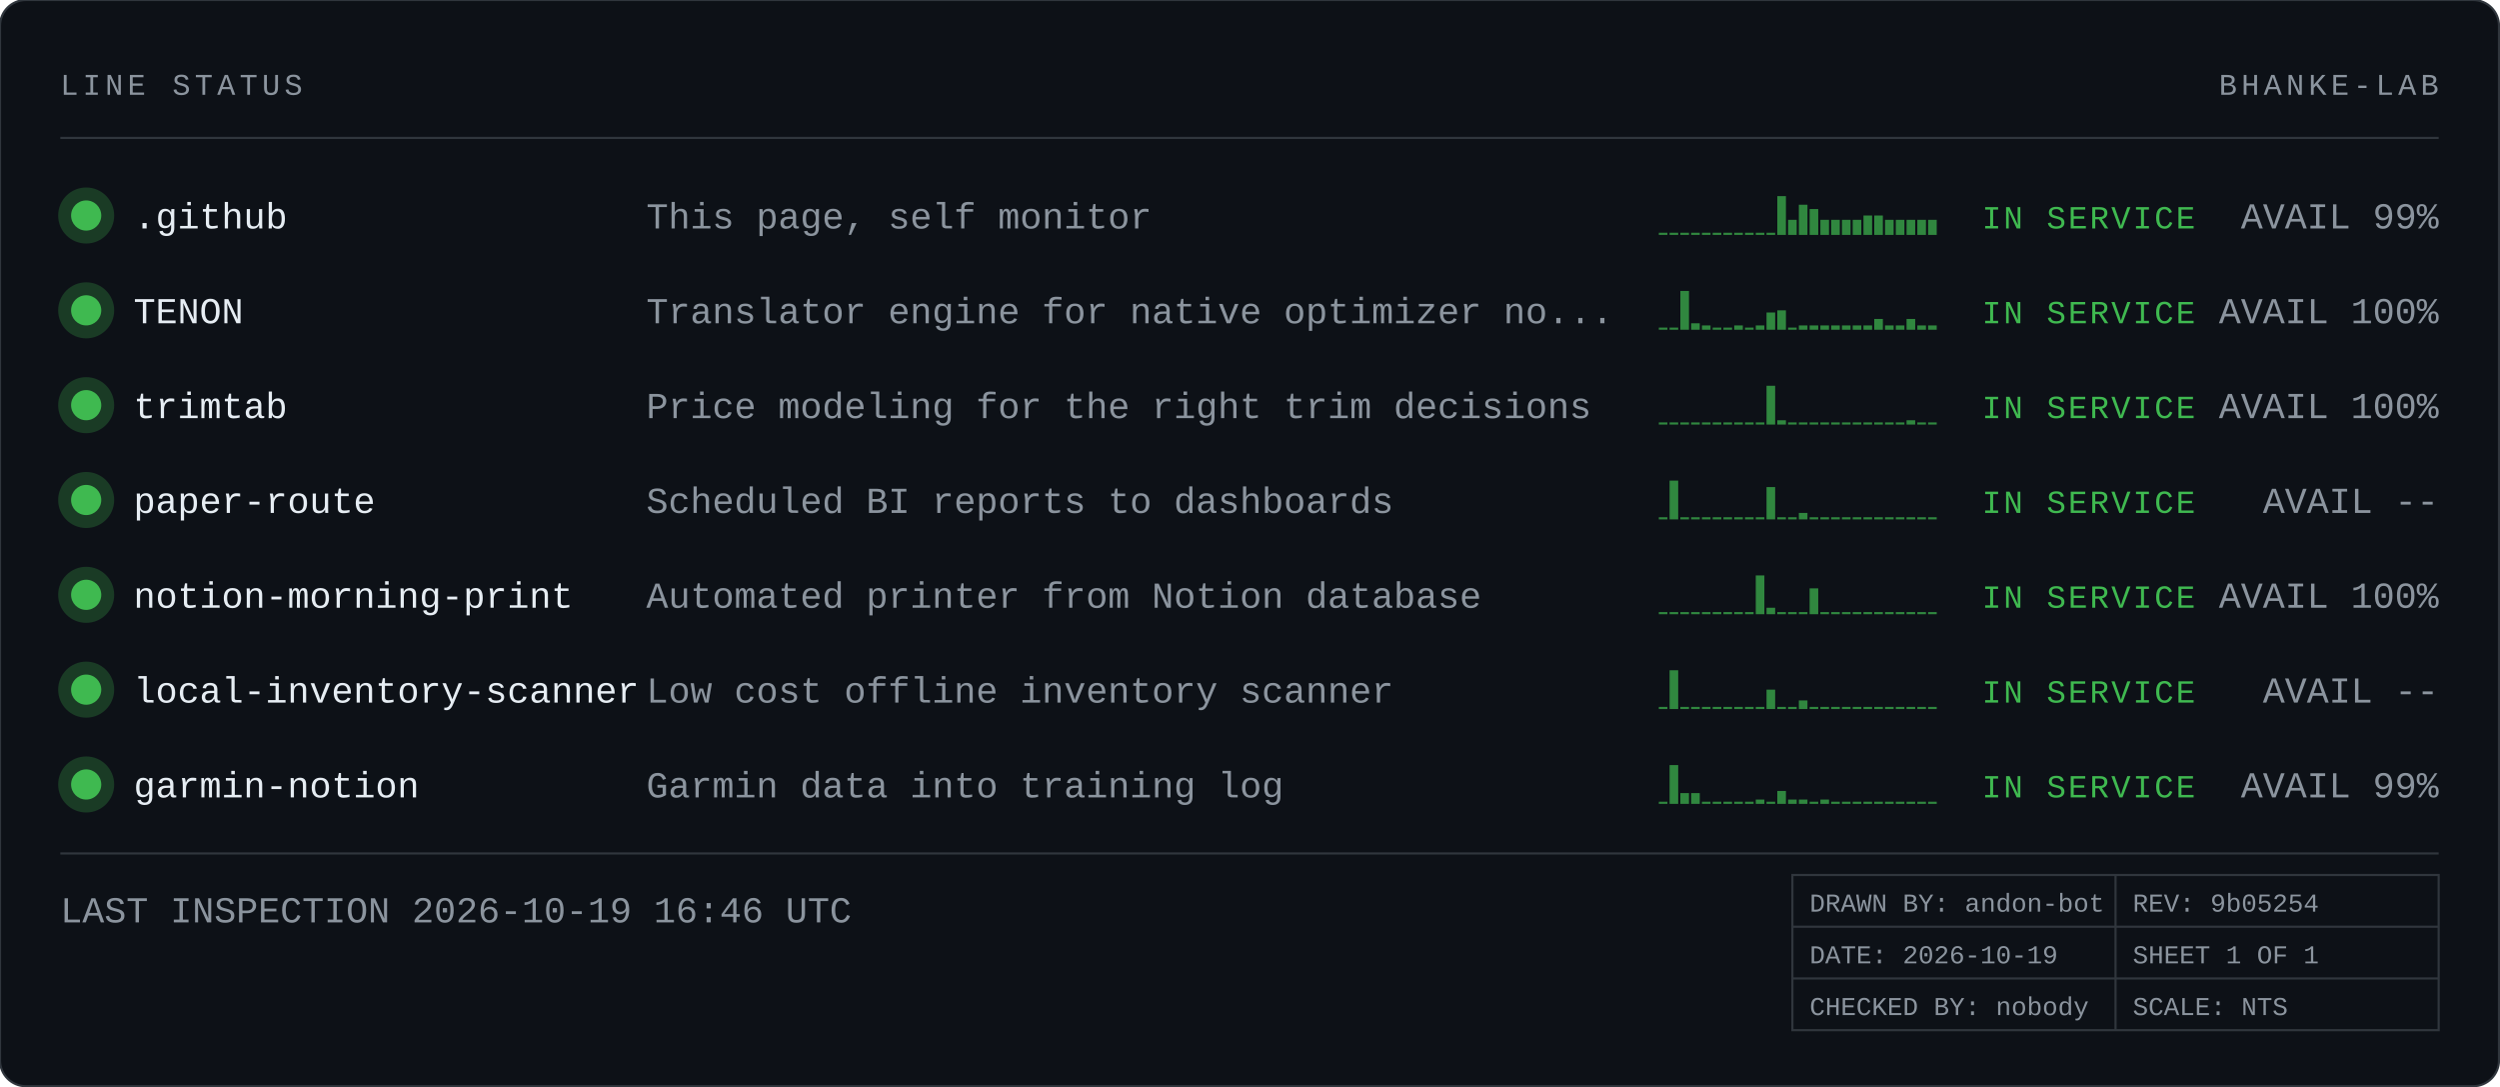
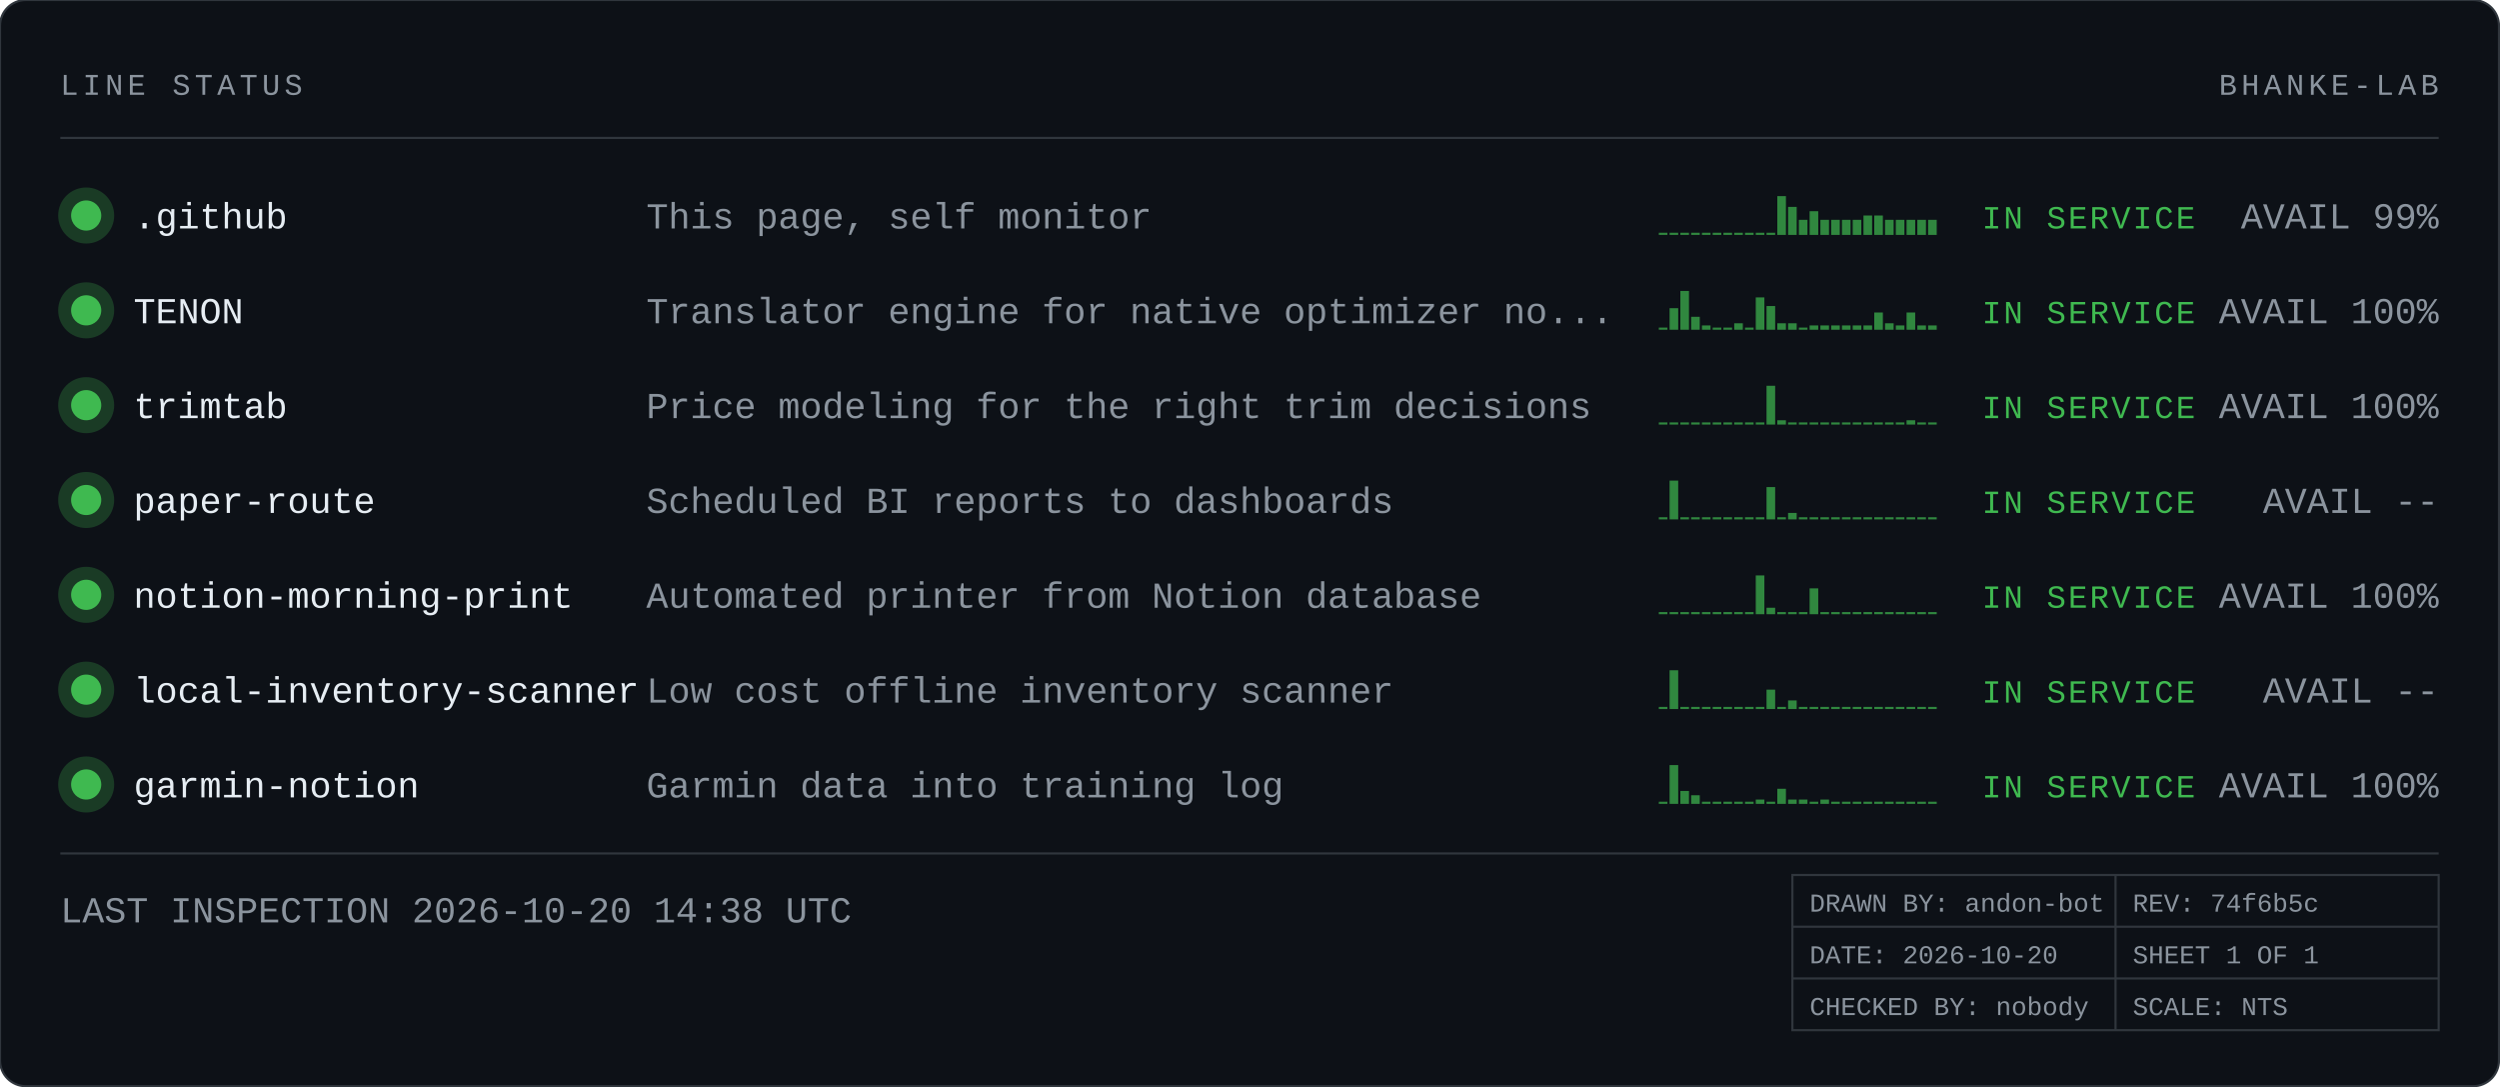
<svg xmlns="http://www.w3.org/2000/svg" width="1160" height="504" viewBox="0 0 1160 504" role="img" aria-label="Andon board">
  <style>
text { font-family: Consolas, 'Courier New', monospace; font-size: 17px; }
.hd { fill: #8b949e; font-size: 14px; letter-spacing: 2px; }
.name { fill: #e6edf3; }
.dim { fill: #8b949e; }
.st { font-size: 15px; letter-spacing: 1px; }
.tb { fill: #8b949e; font-size: 12px; }
</style>
  <rect x="0" y="0" width="1160" height="504" rx="12" fill="#0d1117" stroke="#30363d" />
  <text x="28" y="44" class="hd">LINE STATUS</text>
  <text x="1132" y="44" class="hd" text-anchor="end">BHANKE-LAB</text>
  <line x1="28" y1="64" x2="1132" y2="64" stroke="#30363d" />
  <circle cx="40" cy="100" r="13" fill="#3fb950" opacity="0.25" />
  <circle cx="40" cy="100" r="7" fill="#3fb950" />
  <text x="62" y="106" class="name">.github</text>
  <text x="300" y="106" class="dim">This page, self monitor</text>
  <rect x="770" y="108" width="4" height="1" fill="#3fb950" opacity="0.7" />
  <rect x="775" y="108" width="4" height="1" fill="#3fb950" opacity="0.7" />
  <rect x="780" y="108" width="4" height="1" fill="#3fb950" opacity="0.7" />
  <rect x="785" y="108" width="4" height="1" fill="#3fb950" opacity="0.7" />
  <rect x="790" y="108" width="4" height="1" fill="#3fb950" opacity="0.7" />
  <rect x="795" y="108" width="4" height="1" fill="#3fb950" opacity="0.7" />
  <rect x="800" y="108" width="4" height="1" fill="#3fb950" opacity="0.7" />
  <rect x="805" y="108" width="4" height="1" fill="#3fb950" opacity="0.7" />
  <rect x="810" y="108" width="4" height="1" fill="#3fb950" opacity="0.7" />
  <rect x="815" y="108" width="4" height="1" fill="#3fb950" opacity="0.7" />
  <rect x="820" y="108" width="4" height="1" fill="#3fb950" opacity="0.7" />
  <rect x="825" y="91" width="4" height="18" fill="#3fb950" opacity="0.7" />
-   <rect x="830" y="102" width="4" height="7" fill="#3fb950" opacity="0.7" />
-   <rect x="835" y="95" width="4" height="14" fill="#3fb950" opacity="0.7" />
-   <rect x="840" y="97" width="4" height="12" fill="#3fb950" opacity="0.7" />
+   <rect x="830" y="96" width="4" height="13" fill="#3fb950" opacity="0.7" />
+   <rect x="835" y="102" width="4" height="7" fill="#3fb950" opacity="0.7" />
+   <rect x="840" y="98" width="4" height="11" fill="#3fb950" opacity="0.7" />
  <rect x="845" y="102" width="4" height="7" fill="#3fb950" opacity="0.7" />
  <rect x="850" y="102" width="4" height="7" fill="#3fb950" opacity="0.7" />
  <rect x="855" y="102" width="4" height="7" fill="#3fb950" opacity="0.7" />
  <rect x="860" y="102" width="4" height="7" fill="#3fb950" opacity="0.7" />
  <rect x="865" y="100" width="4" height="9" fill="#3fb950" opacity="0.7" />
  <rect x="870" y="100" width="4" height="9" fill="#3fb950" opacity="0.7" />
  <rect x="875" y="102" width="4" height="7" fill="#3fb950" opacity="0.7" />
  <rect x="880" y="102" width="4" height="7" fill="#3fb950" opacity="0.7" />
  <rect x="885" y="102" width="4" height="7" fill="#3fb950" opacity="0.7" />
  <rect x="890" y="102" width="4" height="7" fill="#3fb950" opacity="0.7" />
  <rect x="895" y="102" width="4" height="7" fill="#3fb950" opacity="0.7" />
  <text x="920" y="106" class="st" fill="#3fb950">IN SERVICE</text>
  <text x="1132" y="106" class="dim" text-anchor="end">AVAIL 99%</text>
  <circle cx="40" cy="144" r="13" fill="#3fb950" opacity="0.25" />
  <circle cx="40" cy="144" r="7" fill="#3fb950" />
  <text x="62" y="150" class="name">TENON</text>
  <text x="300" y="150" class="dim">Translator engine for native optimizer no...</text>
  <rect x="770" y="152" width="4" height="1" fill="#3fb950" opacity="0.7" />
-   <rect x="775" y="152" width="4" height="1" fill="#3fb950" opacity="0.7" />
+   <rect x="775" y="143" width="4" height="10" fill="#3fb950" opacity="0.7" />
  <rect x="780" y="135" width="4" height="18" fill="#3fb950" opacity="0.7" />
-   <rect x="785" y="150" width="4" height="3" fill="#3fb950" opacity="0.7" />
+   <rect x="785" y="147" width="4" height="6" fill="#3fb950" opacity="0.7" />
  <rect x="790" y="151" width="4" height="2" fill="#3fb950" opacity="0.7" />
  <rect x="795" y="152" width="4" height="1" fill="#3fb950" opacity="0.7" />
  <rect x="800" y="152" width="4" height="1" fill="#3fb950" opacity="0.7" />
-   <rect x="805" y="151" width="4" height="2" fill="#3fb950" opacity="0.7" />
+   <rect x="805" y="150" width="4" height="3" fill="#3fb950" opacity="0.7" />
  <rect x="810" y="152" width="4" height="1" fill="#3fb950" opacity="0.7" />
-   <rect x="815" y="151" width="4" height="2" fill="#3fb950" opacity="0.7" />
-   <rect x="820" y="145" width="4" height="8" fill="#3fb950" opacity="0.7" />
-   <rect x="825" y="144" width="4" height="9" fill="#3fb950" opacity="0.7" />
-   <rect x="830" y="152" width="4" height="1" fill="#3fb950" opacity="0.7" />
-   <rect x="835" y="151" width="4" height="2" fill="#3fb950" opacity="0.7" />
+   <rect x="815" y="138" width="4" height="15" fill="#3fb950" opacity="0.7" />
+   <rect x="820" y="142" width="4" height="11" fill="#3fb950" opacity="0.7" />
+   <rect x="825" y="150" width="4" height="3" fill="#3fb950" opacity="0.7" />
+   <rect x="830" y="150" width="4" height="3" fill="#3fb950" opacity="0.7" />
+   <rect x="835" y="152" width="4" height="1" fill="#3fb950" opacity="0.7" />
  <rect x="840" y="151" width="4" height="2" fill="#3fb950" opacity="0.7" />
  <rect x="845" y="151" width="4" height="2" fill="#3fb950" opacity="0.7" />
  <rect x="850" y="151" width="4" height="2" fill="#3fb950" opacity="0.7" />
  <rect x="855" y="151" width="4" height="2" fill="#3fb950" opacity="0.7" />
  <rect x="860" y="151" width="4" height="2" fill="#3fb950" opacity="0.7" />
  <rect x="865" y="151" width="4" height="2" fill="#3fb950" opacity="0.7" />
-   <rect x="870" y="148" width="4" height="5" fill="#3fb950" opacity="0.7" />
-   <rect x="875" y="151" width="4" height="2" fill="#3fb950" opacity="0.7" />
+   <rect x="870" y="145" width="4" height="8" fill="#3fb950" opacity="0.7" />
+   <rect x="875" y="150" width="4" height="3" fill="#3fb950" opacity="0.7" />
  <rect x="880" y="151" width="4" height="2" fill="#3fb950" opacity="0.7" />
-   <rect x="885" y="148" width="4" height="5" fill="#3fb950" opacity="0.7" />
+   <rect x="885" y="145" width="4" height="8" fill="#3fb950" opacity="0.7" />
  <rect x="890" y="151" width="4" height="2" fill="#3fb950" opacity="0.7" />
  <rect x="895" y="151" width="4" height="2" fill="#3fb950" opacity="0.7" />
  <text x="920" y="150" class="st" fill="#3fb950">IN SERVICE</text>
  <text x="1132" y="150" class="dim" text-anchor="end">AVAIL 100%</text>
  <circle cx="40" cy="188" r="13" fill="#3fb950" opacity="0.25" />
  <circle cx="40" cy="188" r="7" fill="#3fb950" />
  <text x="62" y="194" class="name">trimtab</text>
  <text x="300" y="194" class="dim">Price modeling for the right trim decisions</text>
  <rect x="770" y="196" width="4" height="1" fill="#3fb950" opacity="0.7" />
  <rect x="775" y="196" width="4" height="1" fill="#3fb950" opacity="0.7" />
  <rect x="780" y="196" width="4" height="1" fill="#3fb950" opacity="0.7" />
  <rect x="785" y="196" width="4" height="1" fill="#3fb950" opacity="0.7" />
  <rect x="790" y="196" width="4" height="1" fill="#3fb950" opacity="0.7" />
  <rect x="795" y="196" width="4" height="1" fill="#3fb950" opacity="0.7" />
  <rect x="800" y="196" width="4" height="1" fill="#3fb950" opacity="0.7" />
  <rect x="805" y="196" width="4" height="1" fill="#3fb950" opacity="0.7" />
  <rect x="810" y="196" width="4" height="1" fill="#3fb950" opacity="0.7" />
  <rect x="815" y="196" width="4" height="1" fill="#3fb950" opacity="0.7" />
  <rect x="820" y="179" width="4" height="18" fill="#3fb950" opacity="0.7" />
  <rect x="825" y="195" width="4" height="2" fill="#3fb950" opacity="0.7" />
  <rect x="830" y="196" width="4" height="1" fill="#3fb950" opacity="0.7" />
  <rect x="835" y="196" width="4" height="1" fill="#3fb950" opacity="0.7" />
  <rect x="840" y="196" width="4" height="1" fill="#3fb950" opacity="0.7" />
  <rect x="845" y="196" width="4" height="1" fill="#3fb950" opacity="0.7" />
  <rect x="850" y="196" width="4" height="1" fill="#3fb950" opacity="0.7" />
  <rect x="855" y="196" width="4" height="1" fill="#3fb950" opacity="0.7" />
  <rect x="860" y="196" width="4" height="1" fill="#3fb950" opacity="0.7" />
  <rect x="865" y="196" width="4" height="1" fill="#3fb950" opacity="0.7" />
  <rect x="870" y="196" width="4" height="1" fill="#3fb950" opacity="0.7" />
  <rect x="875" y="196" width="4" height="1" fill="#3fb950" opacity="0.7" />
  <rect x="880" y="196" width="4" height="1" fill="#3fb950" opacity="0.7" />
  <rect x="885" y="195" width="4" height="2" fill="#3fb950" opacity="0.7" />
  <rect x="890" y="196" width="4" height="1" fill="#3fb950" opacity="0.7" />
  <rect x="895" y="196" width="4" height="1" fill="#3fb950" opacity="0.7" />
  <text x="920" y="194" class="st" fill="#3fb950">IN SERVICE</text>
  <text x="1132" y="194" class="dim" text-anchor="end">AVAIL 100%</text>
  <circle cx="40" cy="232" r="13" fill="#3fb950" opacity="0.25" />
  <circle cx="40" cy="232" r="7" fill="#3fb950" />
  <text x="62" y="238" class="name">paper-route</text>
  <text x="300" y="238" class="dim">Scheduled BI reports to dashboards</text>
  <rect x="770" y="240" width="4" height="1" fill="#3fb950" opacity="0.7" />
  <rect x="775" y="223" width="4" height="18" fill="#3fb950" opacity="0.7" />
  <rect x="780" y="240" width="4" height="1" fill="#3fb950" opacity="0.7" />
  <rect x="785" y="240" width="4" height="1" fill="#3fb950" opacity="0.7" />
  <rect x="790" y="240" width="4" height="1" fill="#3fb950" opacity="0.7" />
  <rect x="795" y="240" width="4" height="1" fill="#3fb950" opacity="0.7" />
  <rect x="800" y="240" width="4" height="1" fill="#3fb950" opacity="0.7" />
  <rect x="805" y="240" width="4" height="1" fill="#3fb950" opacity="0.7" />
  <rect x="810" y="240" width="4" height="1" fill="#3fb950" opacity="0.7" />
  <rect x="815" y="240" width="4" height="1" fill="#3fb950" opacity="0.7" />
  <rect x="820" y="226" width="4" height="15" fill="#3fb950" opacity="0.7" />
  <rect x="825" y="240" width="4" height="1" fill="#3fb950" opacity="0.7" />
-   <rect x="830" y="240" width="4" height="1" fill="#3fb950" opacity="0.7" />
-   <rect x="835" y="238" width="4" height="3" fill="#3fb950" opacity="0.7" />
+   <rect x="830" y="238" width="4" height="3" fill="#3fb950" opacity="0.7" />
+   <rect x="835" y="240" width="4" height="1" fill="#3fb950" opacity="0.7" />
  <rect x="840" y="240" width="4" height="1" fill="#3fb950" opacity="0.7" />
  <rect x="845" y="240" width="4" height="1" fill="#3fb950" opacity="0.7" />
  <rect x="850" y="240" width="4" height="1" fill="#3fb950" opacity="0.7" />
  <rect x="855" y="240" width="4" height="1" fill="#3fb950" opacity="0.7" />
  <rect x="860" y="240" width="4" height="1" fill="#3fb950" opacity="0.7" />
  <rect x="865" y="240" width="4" height="1" fill="#3fb950" opacity="0.7" />
  <rect x="870" y="240" width="4" height="1" fill="#3fb950" opacity="0.7" />
  <rect x="875" y="240" width="4" height="1" fill="#3fb950" opacity="0.7" />
  <rect x="880" y="240" width="4" height="1" fill="#3fb950" opacity="0.7" />
  <rect x="885" y="240" width="4" height="1" fill="#3fb950" opacity="0.7" />
  <rect x="890" y="240" width="4" height="1" fill="#3fb950" opacity="0.7" />
  <rect x="895" y="240" width="4" height="1" fill="#3fb950" opacity="0.7" />
  <text x="920" y="238" class="st" fill="#3fb950">IN SERVICE</text>
  <text x="1132" y="238" class="dim" text-anchor="end">AVAIL --</text>
  <circle cx="40" cy="276" r="13" fill="#3fb950" opacity="0.25" />
  <circle cx="40" cy="276" r="7" fill="#3fb950" />
  <text x="62" y="282" class="name">notion-morning-print</text>
  <text x="300" y="282" class="dim">Automated printer from Notion database</text>
  <rect x="770" y="284" width="4" height="1" fill="#3fb950" opacity="0.7" />
  <rect x="775" y="284" width="4" height="1" fill="#3fb950" opacity="0.7" />
  <rect x="780" y="284" width="4" height="1" fill="#3fb950" opacity="0.7" />
  <rect x="785" y="284" width="4" height="1" fill="#3fb950" opacity="0.7" />
  <rect x="790" y="284" width="4" height="1" fill="#3fb950" opacity="0.7" />
  <rect x="795" y="284" width="4" height="1" fill="#3fb950" opacity="0.7" />
  <rect x="800" y="284" width="4" height="1" fill="#3fb950" opacity="0.7" />
  <rect x="805" y="284" width="4" height="1" fill="#3fb950" opacity="0.7" />
  <rect x="810" y="284" width="4" height="1" fill="#3fb950" opacity="0.7" />
  <rect x="815" y="267" width="4" height="18" fill="#3fb950" opacity="0.7" />
  <rect x="820" y="282" width="4" height="3" fill="#3fb950" opacity="0.7" />
  <rect x="825" y="284" width="4" height="1" fill="#3fb950" opacity="0.7" />
  <rect x="830" y="284" width="4" height="1" fill="#3fb950" opacity="0.7" />
  <rect x="835" y="284" width="4" height="1" fill="#3fb950" opacity="0.7" />
  <rect x="840" y="273" width="4" height="12" fill="#3fb950" opacity="0.7" />
  <rect x="845" y="284" width="4" height="1" fill="#3fb950" opacity="0.7" />
  <rect x="850" y="284" width="4" height="1" fill="#3fb950" opacity="0.7" />
  <rect x="855" y="284" width="4" height="1" fill="#3fb950" opacity="0.7" />
  <rect x="860" y="284" width="4" height="1" fill="#3fb950" opacity="0.7" />
  <rect x="865" y="284" width="4" height="1" fill="#3fb950" opacity="0.7" />
  <rect x="870" y="284" width="4" height="1" fill="#3fb950" opacity="0.7" />
  <rect x="875" y="284" width="4" height="1" fill="#3fb950" opacity="0.7" />
  <rect x="880" y="284" width="4" height="1" fill="#3fb950" opacity="0.7" />
  <rect x="885" y="284" width="4" height="1" fill="#3fb950" opacity="0.7" />
  <rect x="890" y="284" width="4" height="1" fill="#3fb950" opacity="0.7" />
  <rect x="895" y="284" width="4" height="1" fill="#3fb950" opacity="0.7" />
  <text x="920" y="282" class="st" fill="#3fb950">IN SERVICE</text>
  <text x="1132" y="282" class="dim" text-anchor="end">AVAIL 100%</text>
  <circle cx="40" cy="320" r="13" fill="#3fb950" opacity="0.25" />
  <circle cx="40" cy="320" r="7" fill="#3fb950" />
  <text x="62" y="326" class="name">local-inventory-scanner</text>
  <text x="300" y="326" class="dim">Low cost offline inventory scanner</text>
  <rect x="770" y="328" width="4" height="1" fill="#3fb950" opacity="0.7" />
  <rect x="775" y="311" width="4" height="18" fill="#3fb950" opacity="0.7" />
  <rect x="780" y="328" width="4" height="1" fill="#3fb950" opacity="0.7" />
  <rect x="785" y="328" width="4" height="1" fill="#3fb950" opacity="0.7" />
  <rect x="790" y="328" width="4" height="1" fill="#3fb950" opacity="0.7" />
  <rect x="795" y="328" width="4" height="1" fill="#3fb950" opacity="0.7" />
  <rect x="800" y="328" width="4" height="1" fill="#3fb950" opacity="0.7" />
  <rect x="805" y="328" width="4" height="1" fill="#3fb950" opacity="0.7" />
  <rect x="810" y="328" width="4" height="1" fill="#3fb950" opacity="0.7" />
  <rect x="815" y="328" width="4" height="1" fill="#3fb950" opacity="0.7" />
  <rect x="820" y="320" width="4" height="9" fill="#3fb950" opacity="0.7" />
  <rect x="825" y="328" width="4" height="1" fill="#3fb950" opacity="0.7" />
-   <rect x="830" y="328" width="4" height="1" fill="#3fb950" opacity="0.7" />
-   <rect x="835" y="325" width="4" height="4" fill="#3fb950" opacity="0.7" />
+   <rect x="830" y="325" width="4" height="4" fill="#3fb950" opacity="0.7" />
+   <rect x="835" y="328" width="4" height="1" fill="#3fb950" opacity="0.7" />
  <rect x="840" y="328" width="4" height="1" fill="#3fb950" opacity="0.7" />
  <rect x="845" y="328" width="4" height="1" fill="#3fb950" opacity="0.7" />
  <rect x="850" y="328" width="4" height="1" fill="#3fb950" opacity="0.7" />
  <rect x="855" y="328" width="4" height="1" fill="#3fb950" opacity="0.7" />
  <rect x="860" y="328" width="4" height="1" fill="#3fb950" opacity="0.7" />
  <rect x="865" y="328" width="4" height="1" fill="#3fb950" opacity="0.7" />
  <rect x="870" y="328" width="4" height="1" fill="#3fb950" opacity="0.7" />
  <rect x="875" y="328" width="4" height="1" fill="#3fb950" opacity="0.7" />
  <rect x="880" y="328" width="4" height="1" fill="#3fb950" opacity="0.7" />
  <rect x="885" y="328" width="4" height="1" fill="#3fb950" opacity="0.7" />
  <rect x="890" y="328" width="4" height="1" fill="#3fb950" opacity="0.7" />
  <rect x="895" y="328" width="4" height="1" fill="#3fb950" opacity="0.7" />
  <text x="920" y="326" class="st" fill="#3fb950">IN SERVICE</text>
  <text x="1132" y="326" class="dim" text-anchor="end">AVAIL --</text>
  <circle cx="40" cy="364" r="13" fill="#3fb950" opacity="0.25" />
  <circle cx="40" cy="364" r="7" fill="#3fb950" />
  <text x="62" y="370" class="name">garmin-notion</text>
  <text x="300" y="370" class="dim">Garmin data into training log</text>
  <rect x="770" y="372" width="4" height="1" fill="#3fb950" opacity="0.7" />
  <rect x="775" y="355" width="4" height="18" fill="#3fb950" opacity="0.7" />
-   <rect x="780" y="368" width="4" height="5" fill="#3fb950" opacity="0.7" />
-   <rect x="785" y="368" width="4" height="5" fill="#3fb950" opacity="0.7" />
+   <rect x="780" y="367" width="4" height="6" fill="#3fb950" opacity="0.7" />
+   <rect x="785" y="369" width="4" height="4" fill="#3fb950" opacity="0.7" />
  <rect x="790" y="372" width="4" height="1" fill="#3fb950" opacity="0.7" />
  <rect x="795" y="372" width="4" height="1" fill="#3fb950" opacity="0.7" />
  <rect x="800" y="372" width="4" height="1" fill="#3fb950" opacity="0.7" />
  <rect x="805" y="372" width="4" height="1" fill="#3fb950" opacity="0.7" />
  <rect x="810" y="372" width="4" height="1" fill="#3fb950" opacity="0.7" />
  <rect x="815" y="371" width="4" height="2" fill="#3fb950" opacity="0.7" />
  <rect x="820" y="372" width="4" height="1" fill="#3fb950" opacity="0.7" />
-   <rect x="825" y="367" width="4" height="6" fill="#3fb950" opacity="0.7" />
+   <rect x="825" y="366" width="4" height="7" fill="#3fb950" opacity="0.7" />
  <rect x="830" y="371" width="4" height="2" fill="#3fb950" opacity="0.7" />
  <rect x="835" y="371" width="4" height="2" fill="#3fb950" opacity="0.7" />
  <rect x="840" y="372" width="4" height="1" fill="#3fb950" opacity="0.7" />
  <rect x="845" y="371" width="4" height="2" fill="#3fb950" opacity="0.7" />
  <rect x="850" y="372" width="4" height="1" fill="#3fb950" opacity="0.7" />
  <rect x="855" y="372" width="4" height="1" fill="#3fb950" opacity="0.7" />
  <rect x="860" y="372" width="4" height="1" fill="#3fb950" opacity="0.7" />
  <rect x="865" y="372" width="4" height="1" fill="#3fb950" opacity="0.7" />
  <rect x="870" y="372" width="4" height="1" fill="#3fb950" opacity="0.7" />
  <rect x="875" y="372" width="4" height="1" fill="#3fb950" opacity="0.7" />
  <rect x="880" y="372" width="4" height="1" fill="#3fb950" opacity="0.7" />
  <rect x="885" y="372" width="4" height="1" fill="#3fb950" opacity="0.7" />
  <rect x="890" y="372" width="4" height="1" fill="#3fb950" opacity="0.7" />
  <rect x="895" y="372" width="4" height="1" fill="#3fb950" opacity="0.7" />
  <text x="920" y="370" class="st" fill="#3fb950">IN SERVICE</text>
-   <text x="1132" y="370" class="dim" text-anchor="end">AVAIL 99%</text>
+   <text x="1132" y="370" class="dim" text-anchor="end">AVAIL 100%</text>
  <line x1="28" y1="396" x2="1132" y2="396" stroke="#30363d" />
-   <text x="28" y="428" class="dim">LAST INSPECTION 2026-10-19 16:46 UTC</text>
+   <text x="28" y="428" class="dim">LAST INSPECTION 2026-10-20 14:38 UTC</text>
  <rect x="832" y="406" width="300" height="72" fill="none" stroke="#30363d" />
  <line x1="832" y1="430" x2="1132" y2="430" stroke="#30363d" />
  <line x1="832" y1="454" x2="1132" y2="454" stroke="#30363d" />
  <line x1="982" y1="406" x2="982" y2="478" stroke="#30363d" />
  <text x="840" y="423" class="tb">DRAWN BY: andon-bot</text>
-   <text x="990" y="423" class="tb">REV: 9b05254</text>
-   <text x="840" y="447" class="tb">DATE: 2026-10-19</text>
+   <text x="990" y="423" class="tb">REV: 74f6b5c</text>
+   <text x="840" y="447" class="tb">DATE: 2026-10-20</text>
  <text x="990" y="447" class="tb">SHEET 1 OF 1</text>
  <text x="840" y="471" class="tb">CHECKED BY: nobody</text>
  <text x="990" y="471" class="tb">SCALE: NTS</text>
</svg>
